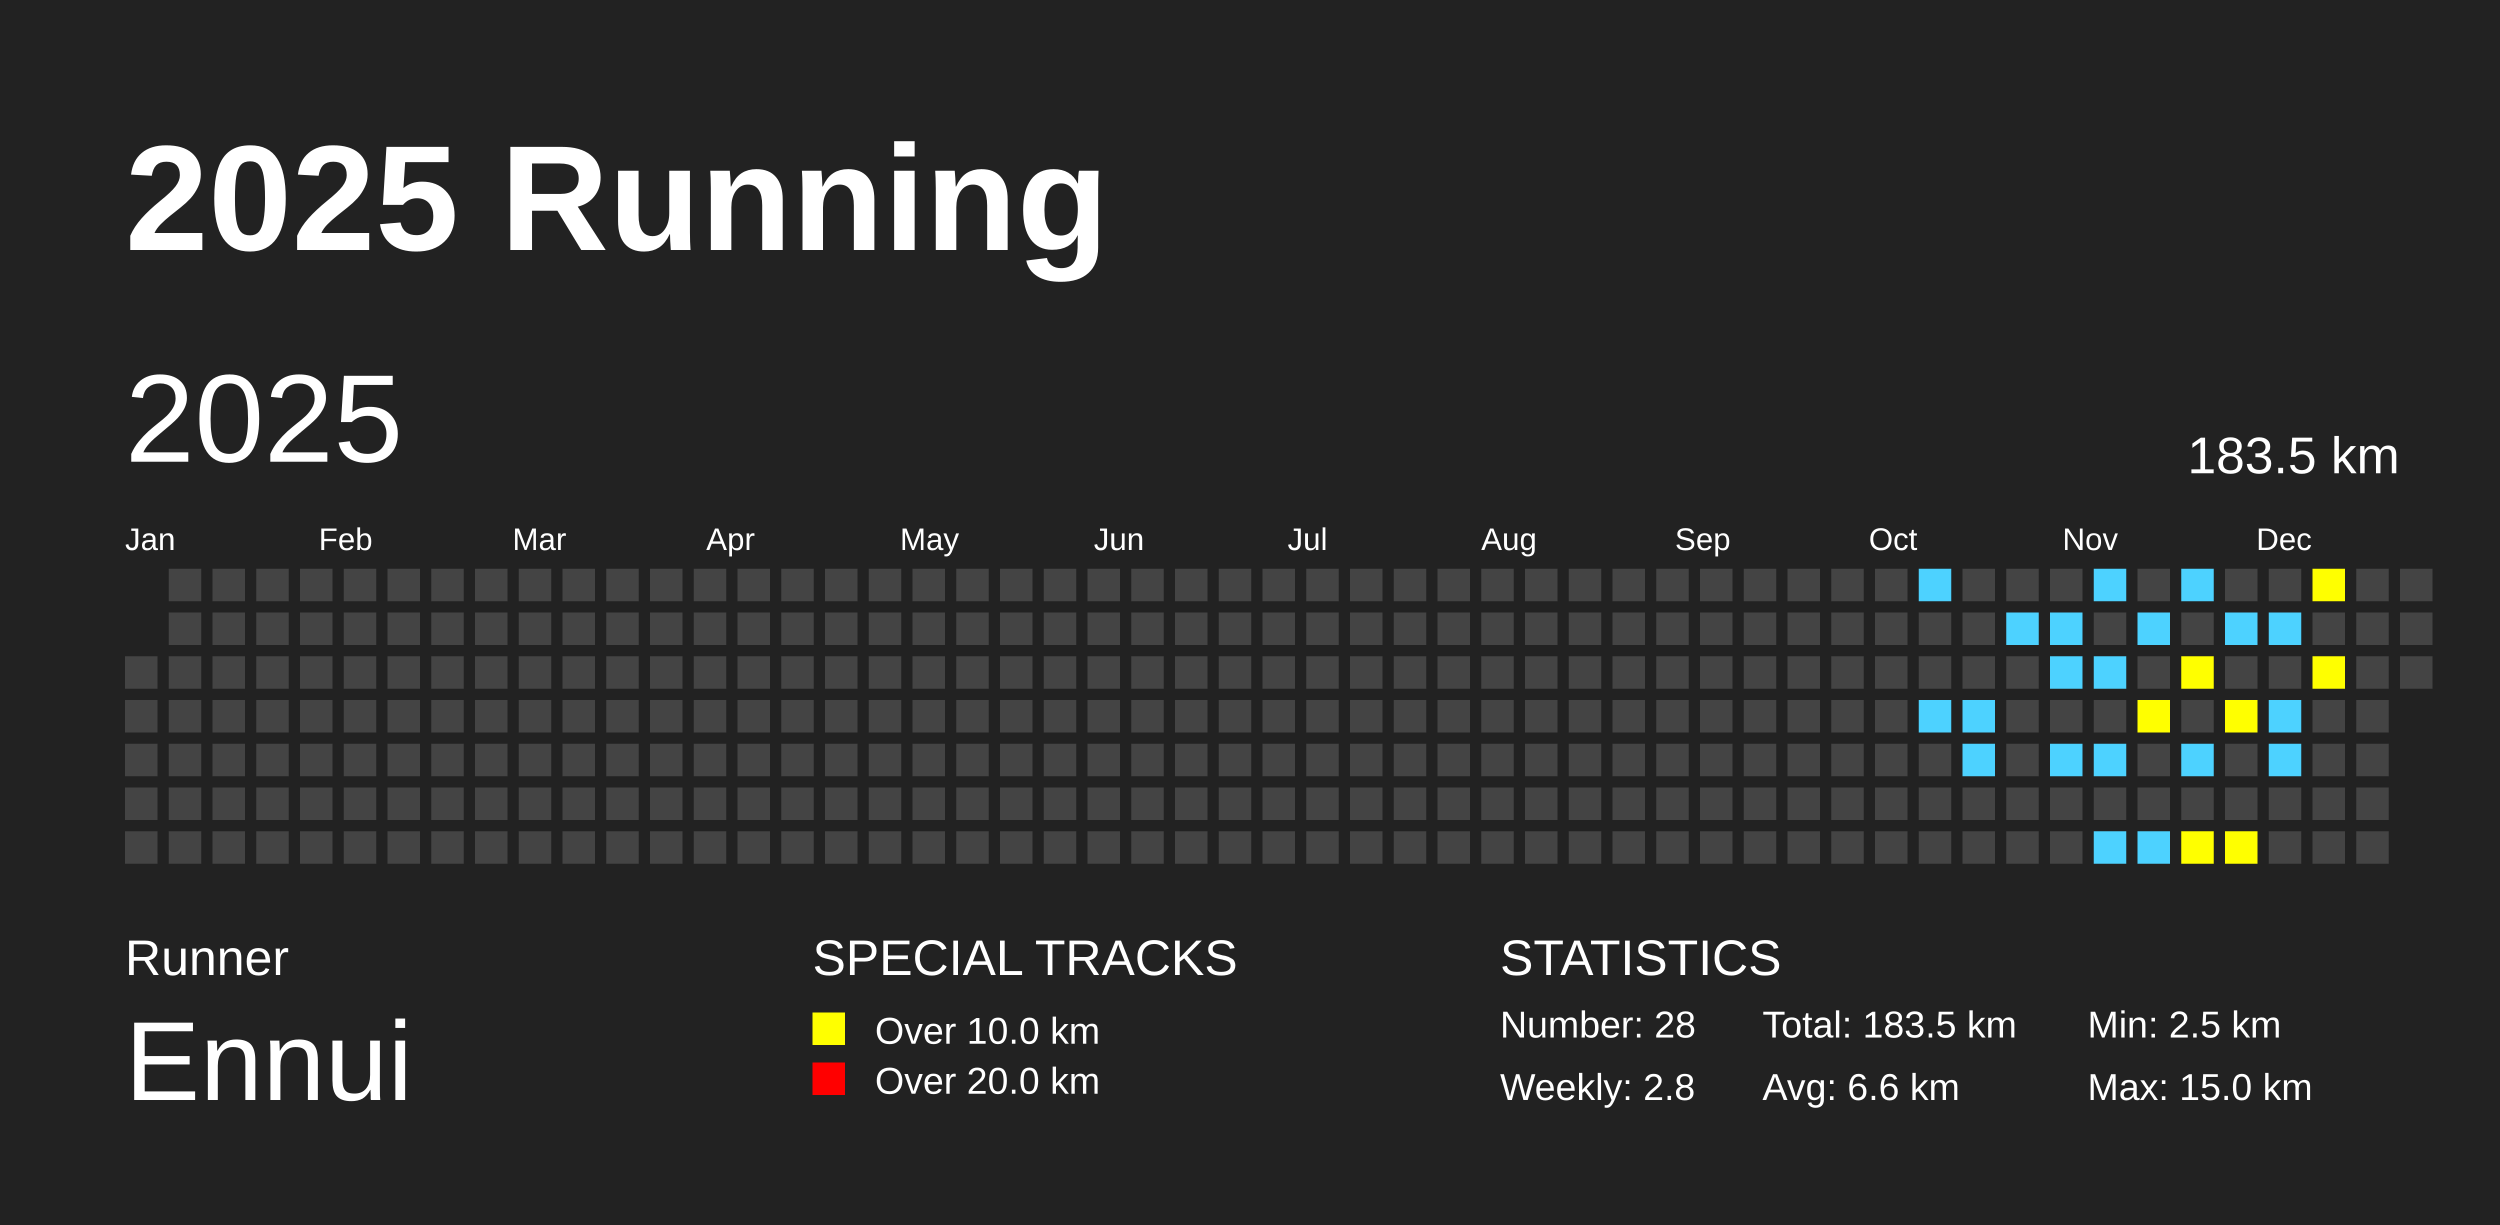
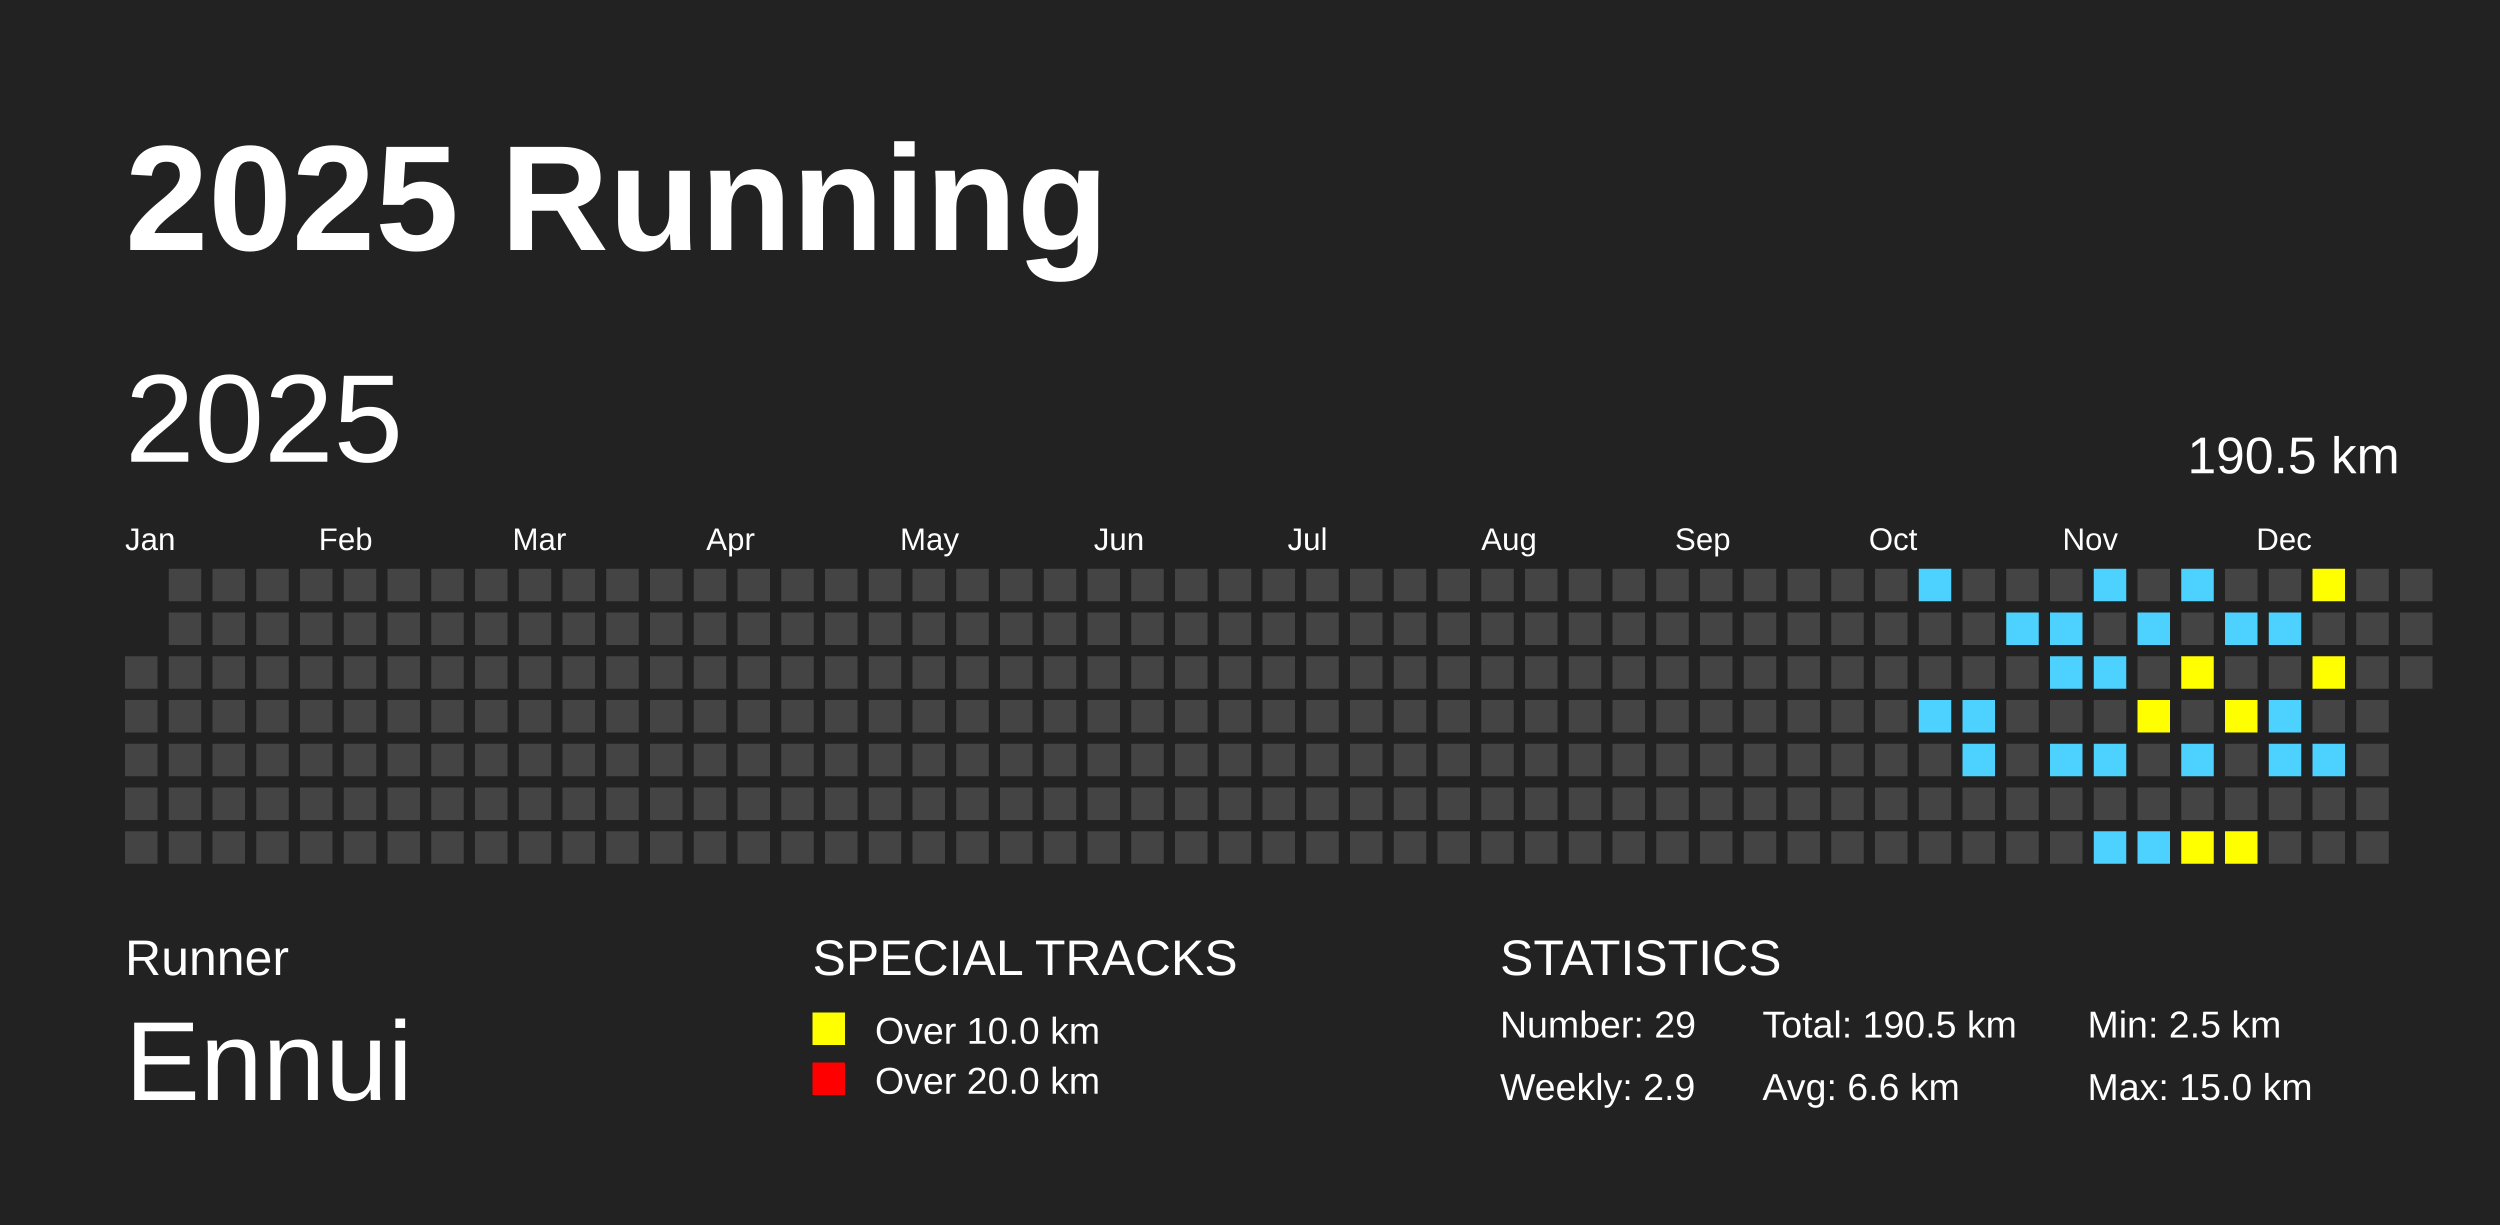
<svg xmlns="http://www.w3.org/2000/svg" baseProfile="full" height="98mm" version="1.1" viewBox="0,0,200,98" width="200mm">
  <defs />
  <rect fill="#222222" height="98" width="200" x="0" y="0" />
  <text fill="#FFFFFF" style="font-size:12px; font-family:Arial; font-weight:bold;" x="10" y="20">2025 Running</text>
  <text fill="#FFFFFF" style="font-size:4px; font-family:Arial" x="10" y="78">Runner</text>
  <text fill="#FFFFFF" style="font-size:9px; font-family:Arial" x="10" y="88">Ennui</text>
  <text fill="#FFFFFF" style="font-size:4px; font-family:Arial" x="65" y="78">SPECIAL TRACKS</text>
  <rect fill="yellow" height="2.6" width="2.6" x="65" y="81" />
  <text fill="#FFFFFF" style="font-size:3px; font-family:Arial" x="70" y="83.5">Over 10.0 km</text>
  <rect fill="red" height="2.6" width="2.6" x="65" y="85" />
  <text fill="#FFFFFF" style="font-size:3px; font-family:Arial" x="70" y="87.5">Over 20.0 km</text>
  <text fill="#FFFFFF" style="font-size:4px; font-family:Arial" x="120" y="78">STATISTICS</text>
-   <text fill="#FFFFFF" style="font-size:3px; font-family:Arial" x="120" y="83">Number: 28</text>
-   <text fill="#FFFFFF" style="font-size:3px; font-family:Arial" x="120" y="88">Weekly: 2.8</text>
-   <text fill="#FFFFFF" style="font-size:3px; font-family:Arial" x="141" y="83">Total: 183.5 km</text>
+   <text fill="#FFFFFF" style="font-size:3px; font-family:Arial" x="120" y="83">Number: 29</text>
+   <text fill="#FFFFFF" style="font-size:3px; font-family:Arial" x="120" y="88">Weekly: 2.9</text>
+   <text fill="#FFFFFF" style="font-size:3px; font-family:Arial" x="141" y="83">Total: 190.5 km</text>
  <text fill="#FFFFFF" style="font-size:3px; font-family:Arial" x="141" y="88">Avg: 6.6 km</text>
  <text fill="#FFFFFF" style="font-size:3px; font-family:Arial" x="167" y="83">Min: 2.5 km</text>
  <text fill="#FFFFFF" style="font-size:3px; font-family:Arial" x="167" y="88">Max: 15.0 km</text>
  <text dominant-baseline="hanging" fill="#FFFFFF" style="font-size:10.0px; font-family:Arial;" x="10" y="30">2025</text>
-   <text dominant-baseline="hanging" fill="#FFFFFF" style="font-size:4.125px; font-family:Arial;" x="175" y="35">183.5 km</text>
+   <text dominant-baseline="hanging" fill="#FFFFFF" style="font-size:4.125px; font-family:Arial;" x="175" y="35">190.5 km</text>
  <text fill="#FFFFFF" style="font-size:2.5px; font-family:Arial" x="10.0" y="44">Jan</text>
  <text fill="#FFFFFF" style="font-size:2.5px; font-family:Arial" x="25.5" y="44">Feb</text>
  <text fill="#FFFFFF" style="font-size:2.5px; font-family:Arial" x="41.0" y="44">Mar</text>
  <text fill="#FFFFFF" style="font-size:2.5px; font-family:Arial" x="56.5" y="44">Apr</text>
  <text fill="#FFFFFF" style="font-size:2.5px; font-family:Arial" x="72.0" y="44">May</text>
  <text fill="#FFFFFF" style="font-size:2.5px; font-family:Arial" x="87.5" y="44">Jun</text>
  <text fill="#FFFFFF" style="font-size:2.5px; font-family:Arial" x="103.0" y="44">Jul</text>
  <text fill="#FFFFFF" style="font-size:2.5px; font-family:Arial" x="118.5" y="44">Aug</text>
  <text fill="#FFFFFF" style="font-size:2.5px; font-family:Arial" x="134.0" y="44">Sep</text>
  <text fill="#FFFFFF" style="font-size:2.5px; font-family:Arial" x="149.5" y="44">Oct</text>
  <text fill="#FFFFFF" style="font-size:2.5px; font-family:Arial" x="165.0" y="44">Nov</text>
  <text fill="#FFFFFF" style="font-size:2.5px; font-family:Arial" x="180.5" y="44">Dec</text>
  <rect fill="#444444" height="2.6" width="2.6" x="10.0" y="52.5" />
  <rect fill="#444444" height="2.6" width="2.6" x="10.0" y="56.0" />
  <rect fill="#444444" height="2.6" width="2.6" x="10.0" y="59.5" />
  <rect fill="#444444" height="2.6" width="2.6" x="10.0" y="63.0" />
  <rect fill="#444444" height="2.6" width="2.6" x="10.0" y="66.5" />
  <rect fill="#444444" height="2.6" width="2.6" x="13.5" y="45.5" />
  <rect fill="#444444" height="2.6" width="2.6" x="13.5" y="49.0" />
  <rect fill="#444444" height="2.6" width="2.6" x="13.5" y="52.5" />
  <rect fill="#444444" height="2.6" width="2.6" x="13.5" y="56.0" />
  <rect fill="#444444" height="2.6" width="2.6" x="13.5" y="59.5" />
  <rect fill="#444444" height="2.6" width="2.6" x="13.5" y="63.0" />
  <rect fill="#444444" height="2.6" width="2.6" x="13.5" y="66.5" />
  <rect fill="#444444" height="2.6" width="2.6" x="17.0" y="45.5" />
  <rect fill="#444444" height="2.6" width="2.6" x="17.0" y="49.0" />
  <rect fill="#444444" height="2.6" width="2.6" x="17.0" y="52.5" />
  <rect fill="#444444" height="2.6" width="2.6" x="17.0" y="56.0" />
  <rect fill="#444444" height="2.6" width="2.6" x="17.0" y="59.5" />
  <rect fill="#444444" height="2.6" width="2.6" x="17.0" y="63.0" />
  <rect fill="#444444" height="2.6" width="2.6" x="17.0" y="66.5" />
  <rect fill="#444444" height="2.6" width="2.6" x="20.5" y="45.5" />
  <rect fill="#444444" height="2.6" width="2.6" x="20.5" y="49.0" />
  <rect fill="#444444" height="2.6" width="2.6" x="20.5" y="52.5" />
  <rect fill="#444444" height="2.6" width="2.6" x="20.5" y="56.0" />
  <rect fill="#444444" height="2.6" width="2.6" x="20.5" y="59.5" />
  <rect fill="#444444" height="2.6" width="2.6" x="20.5" y="63.0" />
  <rect fill="#444444" height="2.6" width="2.6" x="20.5" y="66.5" />
  <rect fill="#444444" height="2.6" width="2.6" x="24.0" y="45.5" />
  <rect fill="#444444" height="2.6" width="2.6" x="24.0" y="49.0" />
  <rect fill="#444444" height="2.6" width="2.6" x="24.0" y="52.5" />
  <rect fill="#444444" height="2.6" width="2.6" x="24.0" y="56.0" />
  <rect fill="#444444" height="2.6" width="2.6" x="24.0" y="59.5" />
  <rect fill="#444444" height="2.6" width="2.6" x="24.0" y="63.0" />
  <rect fill="#444444" height="2.6" width="2.6" x="24.0" y="66.5" />
  <rect fill="#444444" height="2.6" width="2.6" x="27.5" y="45.5" />
  <rect fill="#444444" height="2.6" width="2.6" x="27.5" y="49.0" />
  <rect fill="#444444" height="2.6" width="2.6" x="27.5" y="52.5" />
  <rect fill="#444444" height="2.6" width="2.6" x="27.5" y="56.0" />
  <rect fill="#444444" height="2.6" width="2.6" x="27.5" y="59.5" />
  <rect fill="#444444" height="2.6" width="2.6" x="27.5" y="63.0" />
  <rect fill="#444444" height="2.6" width="2.6" x="27.5" y="66.5" />
  <rect fill="#444444" height="2.6" width="2.6" x="31.0" y="45.5" />
  <rect fill="#444444" height="2.6" width="2.6" x="31.0" y="49.0" />
  <rect fill="#444444" height="2.6" width="2.6" x="31.0" y="52.5" />
  <rect fill="#444444" height="2.6" width="2.6" x="31.0" y="56.0" />
  <rect fill="#444444" height="2.6" width="2.6" x="31.0" y="59.5" />
  <rect fill="#444444" height="2.6" width="2.6" x="31.0" y="63.0" />
  <rect fill="#444444" height="2.6" width="2.6" x="31.0" y="66.5" />
  <rect fill="#444444" height="2.6" width="2.6" x="34.5" y="45.5" />
  <rect fill="#444444" height="2.6" width="2.6" x="34.5" y="49.0" />
  <rect fill="#444444" height="2.6" width="2.6" x="34.5" y="52.5" />
  <rect fill="#444444" height="2.6" width="2.6" x="34.5" y="56.0" />
  <rect fill="#444444" height="2.6" width="2.6" x="34.5" y="59.5" />
  <rect fill="#444444" height="2.6" width="2.6" x="34.5" y="63.0" />
  <rect fill="#444444" height="2.6" width="2.6" x="34.5" y="66.5" />
  <rect fill="#444444" height="2.6" width="2.6" x="38.0" y="45.5" />
  <rect fill="#444444" height="2.6" width="2.6" x="38.0" y="49.0" />
  <rect fill="#444444" height="2.6" width="2.6" x="38.0" y="52.5" />
  <rect fill="#444444" height="2.6" width="2.6" x="38.0" y="56.0" />
  <rect fill="#444444" height="2.6" width="2.6" x="38.0" y="59.5" />
  <rect fill="#444444" height="2.6" width="2.6" x="38.0" y="63.0" />
  <rect fill="#444444" height="2.6" width="2.6" x="38.0" y="66.5" />
  <rect fill="#444444" height="2.6" width="2.6" x="41.5" y="45.5" />
  <rect fill="#444444" height="2.6" width="2.6" x="41.5" y="49.0" />
  <rect fill="#444444" height="2.6" width="2.6" x="41.5" y="52.5" />
  <rect fill="#444444" height="2.6" width="2.6" x="41.5" y="56.0" />
  <rect fill="#444444" height="2.6" width="2.6" x="41.5" y="59.5" />
  <rect fill="#444444" height="2.6" width="2.6" x="41.5" y="63.0" />
  <rect fill="#444444" height="2.6" width="2.6" x="41.5" y="66.5" />
  <rect fill="#444444" height="2.6" width="2.6" x="45.0" y="45.5" />
  <rect fill="#444444" height="2.6" width="2.6" x="45.0" y="49.0" />
  <rect fill="#444444" height="2.6" width="2.6" x="45.0" y="52.5" />
  <rect fill="#444444" height="2.6" width="2.6" x="45.0" y="56.0" />
  <rect fill="#444444" height="2.6" width="2.6" x="45.0" y="59.5" />
  <rect fill="#444444" height="2.6" width="2.6" x="45.0" y="63.0" />
  <rect fill="#444444" height="2.6" width="2.6" x="45.0" y="66.5" />
  <rect fill="#444444" height="2.6" width="2.6" x="48.5" y="45.5" />
  <rect fill="#444444" height="2.6" width="2.6" x="48.5" y="49.0" />
  <rect fill="#444444" height="2.6" width="2.6" x="48.5" y="52.5" />
  <rect fill="#444444" height="2.6" width="2.6" x="48.5" y="56.0" />
  <rect fill="#444444" height="2.6" width="2.6" x="48.5" y="59.5" />
  <rect fill="#444444" height="2.6" width="2.6" x="48.5" y="63.0" />
  <rect fill="#444444" height="2.6" width="2.6" x="48.5" y="66.5" />
  <rect fill="#444444" height="2.6" width="2.6" x="52.0" y="45.5" />
  <rect fill="#444444" height="2.6" width="2.6" x="52.0" y="49.0" />
  <rect fill="#444444" height="2.6" width="2.6" x="52.0" y="52.5" />
  <rect fill="#444444" height="2.6" width="2.6" x="52.0" y="56.0" />
  <rect fill="#444444" height="2.6" width="2.6" x="52.0" y="59.5" />
  <rect fill="#444444" height="2.6" width="2.6" x="52.0" y="63.0" />
  <rect fill="#444444" height="2.6" width="2.6" x="52.0" y="66.5" />
  <rect fill="#444444" height="2.6" width="2.6" x="55.5" y="45.5" />
  <rect fill="#444444" height="2.6" width="2.6" x="55.5" y="49.0" />
  <rect fill="#444444" height="2.6" width="2.6" x="55.5" y="52.5" />
  <rect fill="#444444" height="2.6" width="2.6" x="55.5" y="56.0" />
  <rect fill="#444444" height="2.6" width="2.6" x="55.5" y="59.5" />
  <rect fill="#444444" height="2.6" width="2.6" x="55.5" y="63.0" />
  <rect fill="#444444" height="2.6" width="2.6" x="55.5" y="66.5" />
  <rect fill="#444444" height="2.6" width="2.6" x="59.0" y="45.5" />
  <rect fill="#444444" height="2.6" width="2.6" x="59.0" y="49.0" />
  <rect fill="#444444" height="2.6" width="2.6" x="59.0" y="52.5" />
  <rect fill="#444444" height="2.6" width="2.6" x="59.0" y="56.0" />
  <rect fill="#444444" height="2.6" width="2.6" x="59.0" y="59.5" />
  <rect fill="#444444" height="2.6" width="2.6" x="59.0" y="63.0" />
  <rect fill="#444444" height="2.6" width="2.6" x="59.0" y="66.5" />
  <rect fill="#444444" height="2.6" width="2.6" x="62.5" y="45.5" />
  <rect fill="#444444" height="2.6" width="2.6" x="62.5" y="49.0" />
  <rect fill="#444444" height="2.6" width="2.6" x="62.5" y="52.5" />
  <rect fill="#444444" height="2.6" width="2.6" x="62.5" y="56.0" />
  <rect fill="#444444" height="2.6" width="2.6" x="62.5" y="59.5" />
  <rect fill="#444444" height="2.6" width="2.6" x="62.5" y="63.0" />
  <rect fill="#444444" height="2.6" width="2.6" x="62.5" y="66.5" />
  <rect fill="#444444" height="2.6" width="2.6" x="66.0" y="45.5" />
  <rect fill="#444444" height="2.6" width="2.6" x="66.0" y="49.0" />
  <rect fill="#444444" height="2.6" width="2.6" x="66.0" y="52.5" />
  <rect fill="#444444" height="2.6" width="2.6" x="66.0" y="56.0" />
  <rect fill="#444444" height="2.6" width="2.6" x="66.0" y="59.5" />
  <rect fill="#444444" height="2.6" width="2.6" x="66.0" y="63.0" />
  <rect fill="#444444" height="2.6" width="2.6" x="66.0" y="66.5" />
  <rect fill="#444444" height="2.6" width="2.6" x="69.5" y="45.5" />
  <rect fill="#444444" height="2.6" width="2.6" x="69.5" y="49.0" />
  <rect fill="#444444" height="2.6" width="2.6" x="69.5" y="52.5" />
  <rect fill="#444444" height="2.6" width="2.6" x="69.5" y="56.0" />
  <rect fill="#444444" height="2.6" width="2.6" x="69.5" y="59.5" />
  <rect fill="#444444" height="2.6" width="2.6" x="69.5" y="63.0" />
  <rect fill="#444444" height="2.6" width="2.6" x="69.5" y="66.5" />
  <rect fill="#444444" height="2.6" width="2.6" x="73.0" y="45.5" />
  <rect fill="#444444" height="2.6" width="2.6" x="73.0" y="49.0" />
  <rect fill="#444444" height="2.6" width="2.6" x="73.0" y="52.5" />
  <rect fill="#444444" height="2.6" width="2.6" x="73.0" y="56.0" />
  <rect fill="#444444" height="2.6" width="2.6" x="73.0" y="59.5" />
  <rect fill="#444444" height="2.6" width="2.6" x="73.0" y="63.0" />
  <rect fill="#444444" height="2.6" width="2.6" x="73.0" y="66.5" />
  <rect fill="#444444" height="2.6" width="2.6" x="76.5" y="45.5" />
  <rect fill="#444444" height="2.6" width="2.6" x="76.5" y="49.0" />
  <rect fill="#444444" height="2.6" width="2.6" x="76.5" y="52.5" />
  <rect fill="#444444" height="2.6" width="2.6" x="76.5" y="56.0" />
  <rect fill="#444444" height="2.6" width="2.6" x="76.5" y="59.5" />
  <rect fill="#444444" height="2.6" width="2.6" x="76.5" y="63.0" />
  <rect fill="#444444" height="2.6" width="2.6" x="76.5" y="66.5" />
  <rect fill="#444444" height="2.6" width="2.6" x="80.0" y="45.5" />
  <rect fill="#444444" height="2.6" width="2.6" x="80.0" y="49.0" />
  <rect fill="#444444" height="2.6" width="2.6" x="80.0" y="52.5" />
  <rect fill="#444444" height="2.6" width="2.6" x="80.0" y="56.0" />
  <rect fill="#444444" height="2.6" width="2.6" x="80.0" y="59.5" />
  <rect fill="#444444" height="2.6" width="2.6" x="80.0" y="63.0" />
  <rect fill="#444444" height="2.6" width="2.6" x="80.0" y="66.5" />
  <rect fill="#444444" height="2.6" width="2.6" x="83.5" y="45.5" />
  <rect fill="#444444" height="2.6" width="2.6" x="83.5" y="49.0" />
  <rect fill="#444444" height="2.6" width="2.6" x="83.5" y="52.5" />
  <rect fill="#444444" height="2.6" width="2.6" x="83.5" y="56.0" />
  <rect fill="#444444" height="2.6" width="2.6" x="83.5" y="59.5" />
  <rect fill="#444444" height="2.6" width="2.6" x="83.5" y="63.0" />
  <rect fill="#444444" height="2.6" width="2.6" x="83.5" y="66.5" />
  <rect fill="#444444" height="2.6" width="2.6" x="87.0" y="45.5" />
  <rect fill="#444444" height="2.6" width="2.6" x="87.0" y="49.0" />
  <rect fill="#444444" height="2.6" width="2.6" x="87.0" y="52.5" />
  <rect fill="#444444" height="2.6" width="2.6" x="87.0" y="56.0" />
  <rect fill="#444444" height="2.6" width="2.6" x="87.0" y="59.5" />
  <rect fill="#444444" height="2.6" width="2.6" x="87.0" y="63.0" />
  <rect fill="#444444" height="2.6" width="2.6" x="87.0" y="66.5" />
  <rect fill="#444444" height="2.6" width="2.6" x="90.5" y="45.5" />
  <rect fill="#444444" height="2.6" width="2.6" x="90.5" y="49.0" />
  <rect fill="#444444" height="2.6" width="2.6" x="90.5" y="52.5" />
  <rect fill="#444444" height="2.6" width="2.6" x="90.5" y="56.0" />
  <rect fill="#444444" height="2.6" width="2.6" x="90.5" y="59.5" />
  <rect fill="#444444" height="2.6" width="2.6" x="90.5" y="63.0" />
  <rect fill="#444444" height="2.6" width="2.6" x="90.5" y="66.5" />
  <rect fill="#444444" height="2.6" width="2.6" x="94.0" y="45.5" />
  <rect fill="#444444" height="2.6" width="2.6" x="94.0" y="49.0" />
  <rect fill="#444444" height="2.6" width="2.6" x="94.0" y="52.5" />
  <rect fill="#444444" height="2.6" width="2.6" x="94.0" y="56.0" />
  <rect fill="#444444" height="2.6" width="2.6" x="94.0" y="59.5" />
  <rect fill="#444444" height="2.6" width="2.6" x="94.0" y="63.0" />
  <rect fill="#444444" height="2.6" width="2.6" x="94.0" y="66.5" />
  <rect fill="#444444" height="2.6" width="2.6" x="97.5" y="45.5" />
  <rect fill="#444444" height="2.6" width="2.6" x="97.5" y="49.0" />
  <rect fill="#444444" height="2.6" width="2.6" x="97.5" y="52.5" />
  <rect fill="#444444" height="2.6" width="2.6" x="97.5" y="56.0" />
  <rect fill="#444444" height="2.6" width="2.6" x="97.5" y="59.5" />
  <rect fill="#444444" height="2.6" width="2.6" x="97.5" y="63.0" />
  <rect fill="#444444" height="2.6" width="2.6" x="97.5" y="66.5" />
  <rect fill="#444444" height="2.6" width="2.6" x="101.0" y="45.5" />
  <rect fill="#444444" height="2.6" width="2.6" x="101.0" y="49.0" />
  <rect fill="#444444" height="2.6" width="2.6" x="101.0" y="52.5" />
  <rect fill="#444444" height="2.6" width="2.6" x="101.0" y="56.0" />
  <rect fill="#444444" height="2.6" width="2.6" x="101.0" y="59.5" />
  <rect fill="#444444" height="2.6" width="2.6" x="101.0" y="63.0" />
  <rect fill="#444444" height="2.6" width="2.6" x="101.0" y="66.5" />
  <rect fill="#444444" height="2.6" width="2.6" x="104.5" y="45.5" />
  <rect fill="#444444" height="2.6" width="2.6" x="104.5" y="49.0" />
  <rect fill="#444444" height="2.6" width="2.6" x="104.5" y="52.5" />
  <rect fill="#444444" height="2.6" width="2.6" x="104.5" y="56.0" />
  <rect fill="#444444" height="2.6" width="2.6" x="104.5" y="59.5" />
  <rect fill="#444444" height="2.6" width="2.6" x="104.5" y="63.0" />
  <rect fill="#444444" height="2.6" width="2.6" x="104.5" y="66.5" />
  <rect fill="#444444" height="2.6" width="2.6" x="108.0" y="45.5" />
  <rect fill="#444444" height="2.6" width="2.6" x="108.0" y="49.0" />
  <rect fill="#444444" height="2.6" width="2.6" x="108.0" y="52.5" />
  <rect fill="#444444" height="2.6" width="2.6" x="108.0" y="56.0" />
  <rect fill="#444444" height="2.6" width="2.6" x="108.0" y="59.5" />
  <rect fill="#444444" height="2.6" width="2.6" x="108.0" y="63.0" />
  <rect fill="#444444" height="2.6" width="2.6" x="108.0" y="66.5" />
  <rect fill="#444444" height="2.6" width="2.6" x="111.5" y="45.5" />
  <rect fill="#444444" height="2.6" width="2.6" x="111.5" y="49.0" />
  <rect fill="#444444" height="2.6" width="2.6" x="111.5" y="52.5" />
  <rect fill="#444444" height="2.6" width="2.6" x="111.5" y="56.0" />
  <rect fill="#444444" height="2.6" width="2.6" x="111.5" y="59.5" />
  <rect fill="#444444" height="2.6" width="2.6" x="111.5" y="63.0" />
  <rect fill="#444444" height="2.6" width="2.6" x="111.5" y="66.5" />
  <rect fill="#444444" height="2.6" width="2.6" x="115.0" y="45.5" />
  <rect fill="#444444" height="2.6" width="2.6" x="115.0" y="49.0" />
  <rect fill="#444444" height="2.6" width="2.6" x="115.0" y="52.5" />
  <rect fill="#444444" height="2.6" width="2.6" x="115.0" y="56.0" />
  <rect fill="#444444" height="2.6" width="2.6" x="115.0" y="59.5" />
  <rect fill="#444444" height="2.6" width="2.6" x="115.0" y="63.0" />
  <rect fill="#444444" height="2.6" width="2.6" x="115.0" y="66.5" />
  <rect fill="#444444" height="2.6" width="2.6" x="118.5" y="45.5" />
  <rect fill="#444444" height="2.6" width="2.6" x="118.5" y="49.0" />
  <rect fill="#444444" height="2.6" width="2.6" x="118.5" y="52.5" />
  <rect fill="#444444" height="2.6" width="2.6" x="118.5" y="56.0" />
  <rect fill="#444444" height="2.6" width="2.6" x="118.5" y="59.5" />
  <rect fill="#444444" height="2.6" width="2.6" x="118.5" y="63.0" />
  <rect fill="#444444" height="2.6" width="2.6" x="118.5" y="66.5" />
  <rect fill="#444444" height="2.6" width="2.6" x="122.0" y="45.5" />
  <rect fill="#444444" height="2.6" width="2.6" x="122.0" y="49.0" />
  <rect fill="#444444" height="2.6" width="2.6" x="122.0" y="52.5" />
  <rect fill="#444444" height="2.6" width="2.6" x="122.0" y="56.0" />
  <rect fill="#444444" height="2.6" width="2.6" x="122.0" y="59.5" />
  <rect fill="#444444" height="2.6" width="2.6" x="122.0" y="63.0" />
  <rect fill="#444444" height="2.6" width="2.6" x="122.0" y="66.5" />
  <rect fill="#444444" height="2.6" width="2.6" x="125.5" y="45.5" />
  <rect fill="#444444" height="2.6" width="2.6" x="125.5" y="49.0" />
  <rect fill="#444444" height="2.6" width="2.6" x="125.5" y="52.5" />
  <rect fill="#444444" height="2.6" width="2.6" x="125.5" y="56.0" />
  <rect fill="#444444" height="2.6" width="2.6" x="125.5" y="59.5" />
  <rect fill="#444444" height="2.6" width="2.6" x="125.5" y="63.0" />
  <rect fill="#444444" height="2.6" width="2.6" x="125.5" y="66.5" />
  <rect fill="#444444" height="2.6" width="2.6" x="129.0" y="45.5" />
  <rect fill="#444444" height="2.6" width="2.6" x="129.0" y="49.0" />
  <rect fill="#444444" height="2.6" width="2.6" x="129.0" y="52.5" />
  <rect fill="#444444" height="2.6" width="2.6" x="129.0" y="56.0" />
  <rect fill="#444444" height="2.6" width="2.6" x="129.0" y="59.5" />
  <rect fill="#444444" height="2.6" width="2.6" x="129.0" y="63.0" />
  <rect fill="#444444" height="2.6" width="2.6" x="129.0" y="66.5" />
  <rect fill="#444444" height="2.6" width="2.6" x="132.5" y="45.5" />
  <rect fill="#444444" height="2.6" width="2.6" x="132.5" y="49.0" />
  <rect fill="#444444" height="2.6" width="2.6" x="132.5" y="52.5" />
  <rect fill="#444444" height="2.6" width="2.6" x="132.5" y="56.0" />
  <rect fill="#444444" height="2.6" width="2.6" x="132.5" y="59.5" />
  <rect fill="#444444" height="2.6" width="2.6" x="132.5" y="63.0" />
  <rect fill="#444444" height="2.6" width="2.6" x="132.5" y="66.5" />
  <rect fill="#444444" height="2.6" width="2.6" x="136.0" y="45.5" />
  <rect fill="#444444" height="2.6" width="2.6" x="136.0" y="49.0" />
  <rect fill="#444444" height="2.6" width="2.6" x="136.0" y="52.5" />
  <rect fill="#444444" height="2.6" width="2.6" x="136.0" y="56.0" />
  <rect fill="#444444" height="2.6" width="2.6" x="136.0" y="59.5" />
  <rect fill="#444444" height="2.6" width="2.6" x="136.0" y="63.0" />
  <rect fill="#444444" height="2.6" width="2.6" x="136.0" y="66.5" />
  <rect fill="#444444" height="2.6" width="2.6" x="139.5" y="45.5" />
  <rect fill="#444444" height="2.6" width="2.6" x="139.5" y="49.0" />
  <rect fill="#444444" height="2.6" width="2.6" x="139.5" y="52.5" />
  <rect fill="#444444" height="2.6" width="2.6" x="139.5" y="56.0" />
  <rect fill="#444444" height="2.6" width="2.6" x="139.5" y="59.5" />
  <rect fill="#444444" height="2.6" width="2.6" x="139.5" y="63.0" />
  <rect fill="#444444" height="2.6" width="2.6" x="139.5" y="66.5" />
  <rect fill="#444444" height="2.6" width="2.6" x="143.0" y="45.5" />
  <rect fill="#444444" height="2.6" width="2.6" x="143.0" y="49.0" />
  <rect fill="#444444" height="2.6" width="2.6" x="143.0" y="52.5" />
  <rect fill="#444444" height="2.6" width="2.6" x="143.0" y="56.0" />
  <rect fill="#444444" height="2.6" width="2.6" x="143.0" y="59.5" />
  <rect fill="#444444" height="2.6" width="2.6" x="143.0" y="63.0" />
  <rect fill="#444444" height="2.6" width="2.6" x="143.0" y="66.5" />
  <rect fill="#444444" height="2.6" width="2.6" x="146.5" y="45.5" />
  <rect fill="#444444" height="2.6" width="2.6" x="146.5" y="49.0" />
  <rect fill="#444444" height="2.6" width="2.6" x="146.5" y="52.5" />
  <rect fill="#444444" height="2.6" width="2.6" x="146.5" y="56.0" />
  <rect fill="#444444" height="2.6" width="2.6" x="146.5" y="59.5" />
  <rect fill="#444444" height="2.6" width="2.6" x="146.5" y="63.0" />
  <rect fill="#444444" height="2.6" width="2.6" x="146.5" y="66.5" />
  <rect fill="#444444" height="2.6" width="2.6" x="150.0" y="45.5" />
  <rect fill="#444444" height="2.6" width="2.6" x="150.0" y="49.0" />
  <rect fill="#444444" height="2.6" width="2.6" x="150.0" y="52.5" />
  <rect fill="#444444" height="2.6" width="2.6" x="150.0" y="56.0" />
  <rect fill="#444444" height="2.6" width="2.6" x="150.0" y="59.5" />
  <rect fill="#444444" height="2.6" width="2.6" x="150.0" y="63.0" />
  <rect fill="#444444" height="2.6" width="2.6" x="150.0" y="66.5" />
  <rect fill="#4DD2FF" height="2.6" width="2.6" x="153.5" y="45.5" />
  <rect fill="#444444" height="2.6" width="2.6" x="153.5" y="49.0" />
  <rect fill="#444444" height="2.6" width="2.6" x="153.5" y="52.5" />
  <rect fill="#4DD2FF" height="2.6" width="2.6" x="153.5" y="56.0" />
  <rect fill="#444444" height="2.6" width="2.6" x="153.5" y="59.5" />
  <rect fill="#444444" height="2.6" width="2.6" x="153.5" y="63.0" />
  <rect fill="#444444" height="2.6" width="2.6" x="153.5" y="66.5" />
  <rect fill="#444444" height="2.6" width="2.6" x="157.0" y="45.5" />
  <rect fill="#444444" height="2.6" width="2.6" x="157.0" y="49.0" />
  <rect fill="#444444" height="2.6" width="2.6" x="157.0" y="52.5" />
  <rect fill="#4DD2FF" height="2.6" width="2.6" x="157.0" y="56.0" />
  <rect fill="#4DD2FF" height="2.6" width="2.6" x="157.0" y="59.5" />
  <rect fill="#444444" height="2.6" width="2.6" x="157.0" y="63.0" />
  <rect fill="#444444" height="2.6" width="2.6" x="157.0" y="66.5" />
  <rect fill="#444444" height="2.6" width="2.6" x="160.5" y="45.5" />
  <rect fill="#4DD2FF" height="2.6" width="2.6" x="160.5" y="49.0" />
  <rect fill="#444444" height="2.6" width="2.6" x="160.5" y="52.5" />
  <rect fill="#444444" height="2.6" width="2.6" x="160.5" y="56.0" />
  <rect fill="#444444" height="2.6" width="2.6" x="160.5" y="59.5" />
  <rect fill="#444444" height="2.6" width="2.6" x="160.5" y="63.0" />
  <rect fill="#444444" height="2.6" width="2.6" x="160.5" y="66.5" />
  <rect fill="#444444" height="2.6" width="2.6" x="164.0" y="45.5" />
  <rect fill="#4DD2FF" height="2.6" width="2.6" x="164.0" y="49.0" />
  <rect fill="#4DD2FF" height="2.6" width="2.6" x="164.0" y="52.5" />
  <rect fill="#444444" height="2.6" width="2.6" x="164.0" y="56.0" />
  <rect fill="#4DD2FF" height="2.6" width="2.6" x="164.0" y="59.5" />
  <rect fill="#444444" height="2.6" width="2.6" x="164.0" y="63.0" />
  <rect fill="#444444" height="2.6" width="2.6" x="164.0" y="66.5" />
  <rect fill="#4DD2FF" height="2.6" width="2.6" x="167.5" y="45.5" />
  <rect fill="#444444" height="2.6" width="2.6" x="167.5" y="49.0" />
  <rect fill="#4DD2FF" height="2.6" width="2.6" x="167.5" y="52.5" />
  <rect fill="#444444" height="2.6" width="2.6" x="167.5" y="56.0" />
  <rect fill="#4DD2FF" height="2.6" width="2.6" x="167.5" y="59.5" />
  <rect fill="#444444" height="2.6" width="2.6" x="167.5" y="63.0" />
  <rect fill="#4DD2FF" height="2.6" width="2.6" x="167.5" y="66.5" />
  <rect fill="#444444" height="2.6" width="2.6" x="171.0" y="45.5" />
  <rect fill="#4DD2FF" height="2.6" width="2.6" x="171.0" y="49.0" />
  <rect fill="#444444" height="2.6" width="2.6" x="171.0" y="52.5" />
  <rect fill="yellow" height="2.6" width="2.6" x="171.0" y="56.0" />
  <rect fill="#444444" height="2.6" width="2.6" x="171.0" y="59.5" />
  <rect fill="#444444" height="2.6" width="2.6" x="171.0" y="63.0" />
  <rect fill="#4DD2FF" height="2.6" width="2.6" x="171.0" y="66.5" />
  <rect fill="#4DD2FF" height="2.6" width="2.6" x="174.5" y="45.5" />
  <rect fill="#444444" height="2.6" width="2.6" x="174.5" y="49.0" />
  <rect fill="yellow" height="2.6" width="2.6" x="174.5" y="52.5" />
  <rect fill="#444444" height="2.6" width="2.6" x="174.5" y="56.0" />
  <rect fill="#4DD2FF" height="2.6" width="2.6" x="174.5" y="59.5" />
  <rect fill="#444444" height="2.6" width="2.6" x="174.5" y="63.0" />
  <rect fill="yellow" height="2.6" width="2.6" x="174.5" y="66.5" />
  <rect fill="#444444" height="2.6" width="2.6" x="178.0" y="45.5" />
  <rect fill="#4DD2FF" height="2.6" width="2.6" x="178.0" y="49.0" />
  <rect fill="#444444" height="2.6" width="2.6" x="178.0" y="52.5" />
  <rect fill="yellow" height="2.6" width="2.6" x="178.0" y="56.0" />
  <rect fill="#444444" height="2.6" width="2.6" x="178.0" y="59.5" />
  <rect fill="#444444" height="2.6" width="2.6" x="178.0" y="63.0" />
  <rect fill="yellow" height="2.6" width="2.6" x="178.0" y="66.5" />
  <rect fill="#444444" height="2.6" width="2.6" x="181.5" y="45.5" />
  <rect fill="#4DD2FF" height="2.6" width="2.6" x="181.5" y="49.0" />
  <rect fill="#444444" height="2.6" width="2.6" x="181.5" y="52.5" />
  <rect fill="#4DD2FF" height="2.6" width="2.6" x="181.5" y="56.0" />
  <rect fill="#4DD2FF" height="2.6" width="2.6" x="181.5" y="59.5" />
  <rect fill="#444444" height="2.6" width="2.6" x="181.5" y="63.0" />
  <rect fill="#444444" height="2.6" width="2.6" x="181.5" y="66.5" />
  <rect fill="yellow" height="2.6" width="2.6" x="185.0" y="45.5" />
  <rect fill="#444444" height="2.6" width="2.6" x="185.0" y="49.0" />
  <rect fill="yellow" height="2.6" width="2.6" x="185.0" y="52.5" />
  <rect fill="#444444" height="2.6" width="2.6" x="185.0" y="56.0" />
-   <rect fill="#444444" height="2.6" width="2.6" x="185.0" y="59.5" />
+   <rect fill="#4DD2FF" height="2.6" width="2.6" x="185.0" y="59.5" />
  <rect fill="#444444" height="2.6" width="2.6" x="185.0" y="63.0" />
  <rect fill="#444444" height="2.6" width="2.6" x="185.0" y="66.5" />
  <rect fill="#444444" height="2.6" width="2.6" x="188.5" y="45.5" />
  <rect fill="#444444" height="2.6" width="2.6" x="188.5" y="49.0" />
  <rect fill="#444444" height="2.6" width="2.6" x="188.5" y="52.5" />
  <rect fill="#444444" height="2.6" width="2.6" x="188.5" y="56.0" />
  <rect fill="#444444" height="2.6" width="2.6" x="188.5" y="59.5" />
  <rect fill="#444444" height="2.6" width="2.6" x="188.5" y="63.0" />
  <rect fill="#444444" height="2.6" width="2.6" x="188.5" y="66.5" />
  <rect fill="#444444" height="2.6" width="2.6" x="192.0" y="45.5" />
  <rect fill="#444444" height="2.6" width="2.6" x="192.0" y="49.0" />
  <rect fill="#444444" height="2.6" width="2.6" x="192.0" y="52.5" />
</svg>
